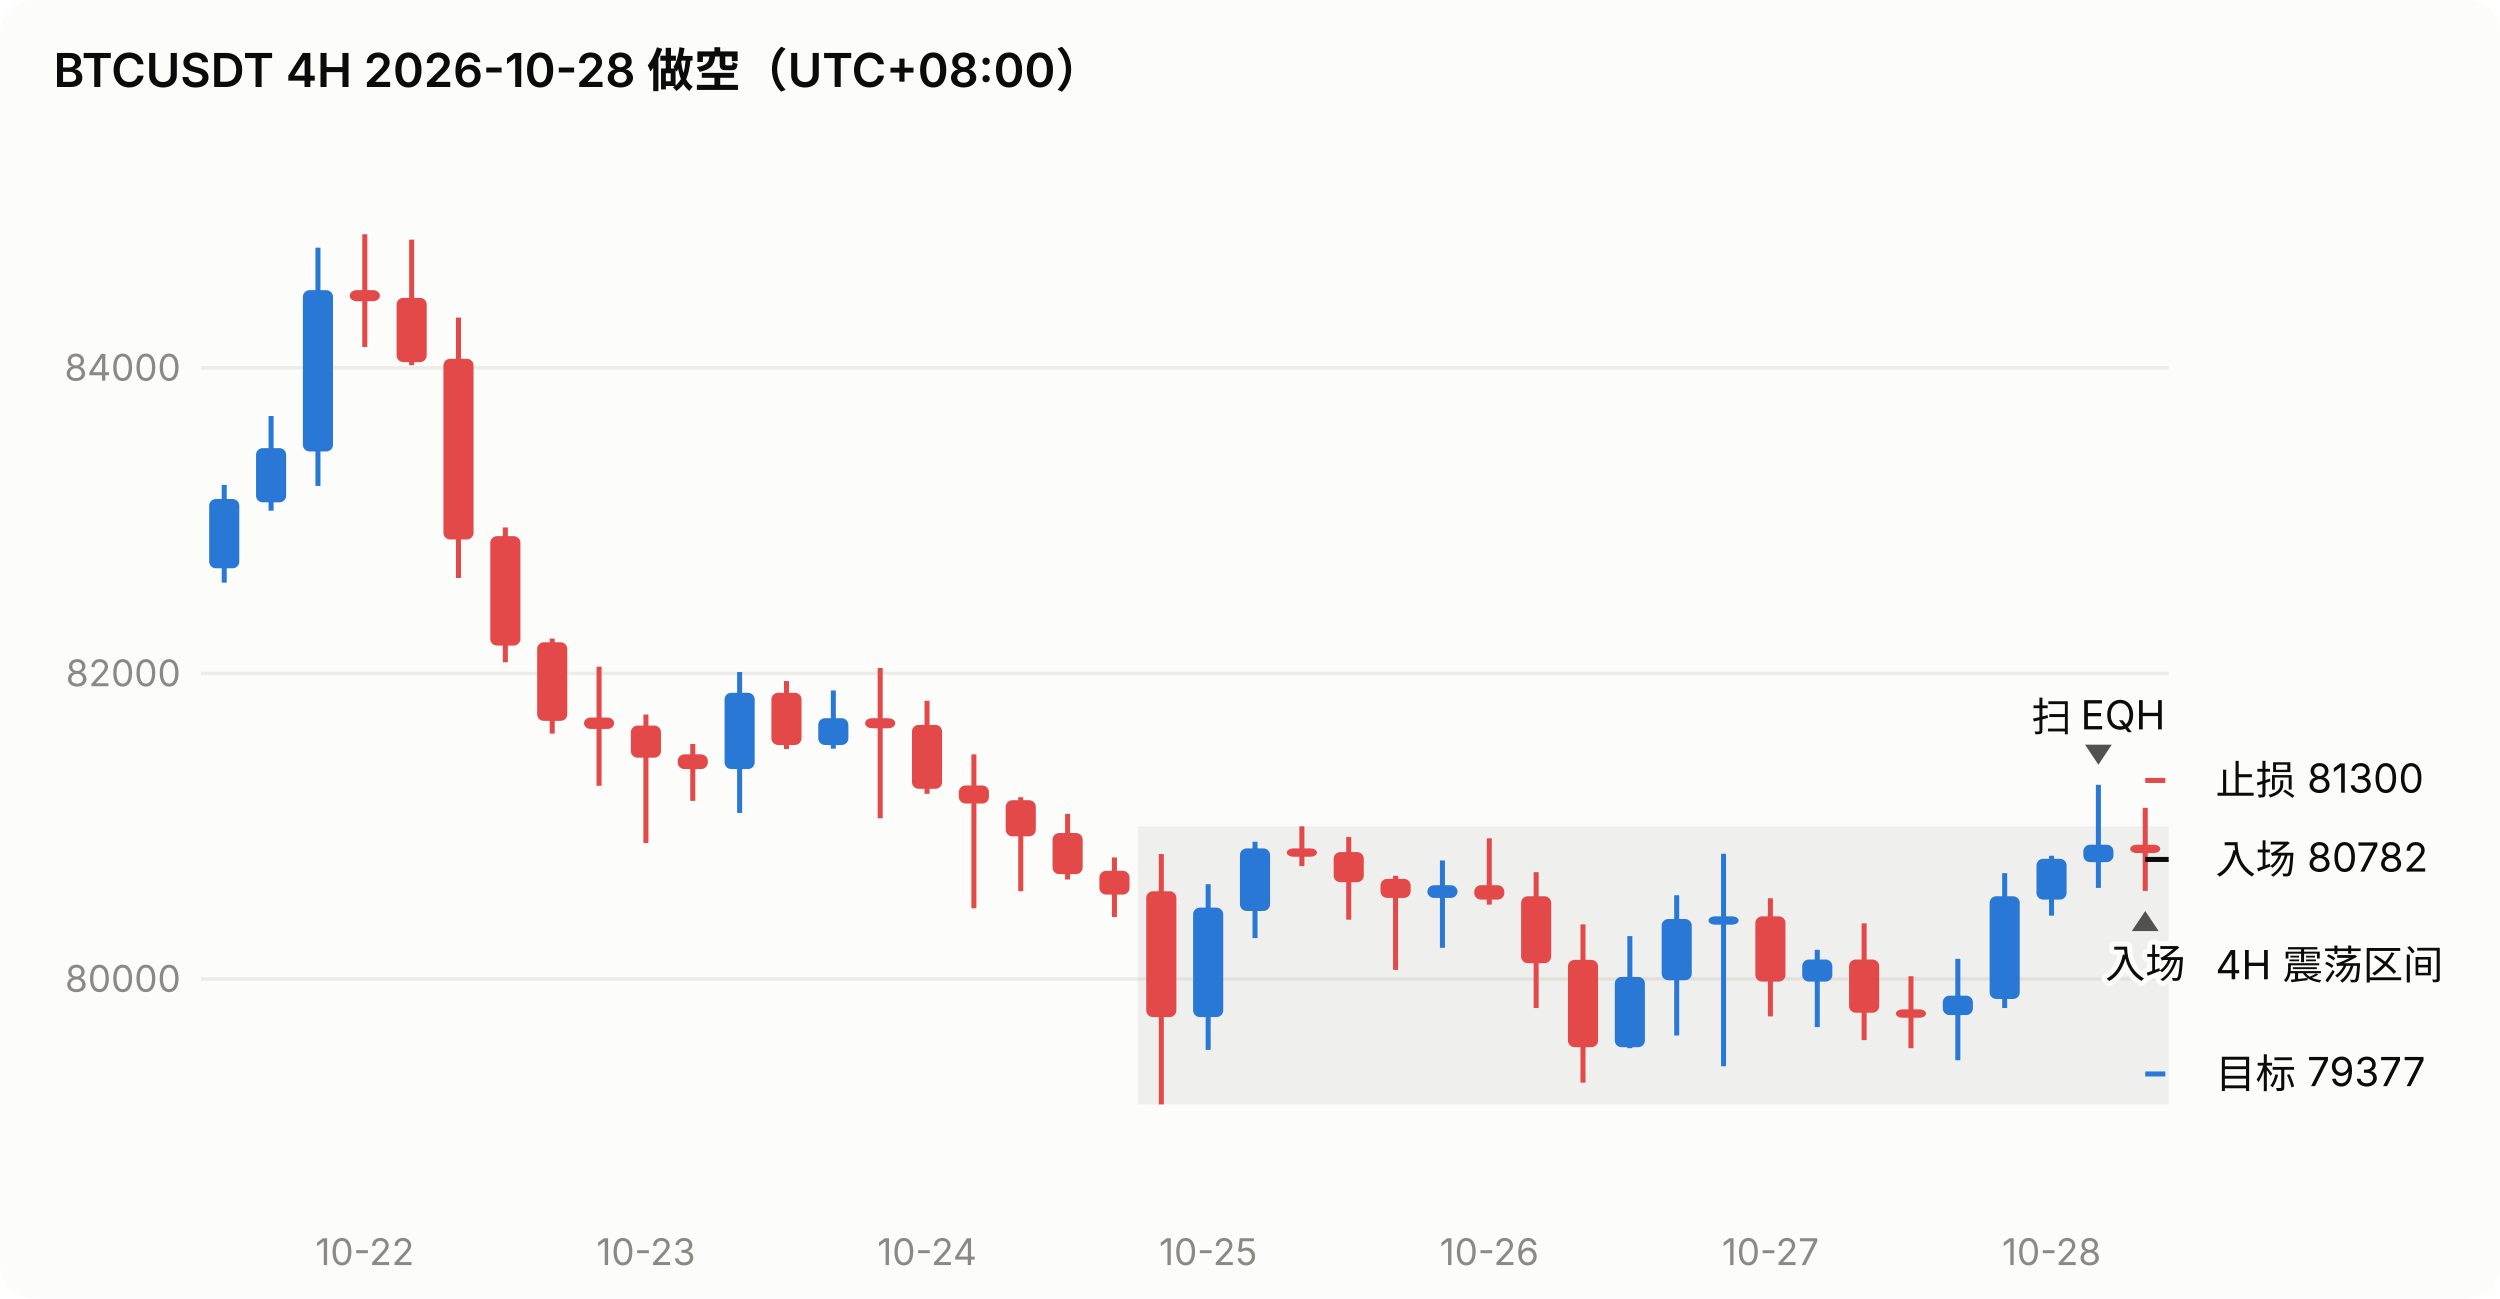
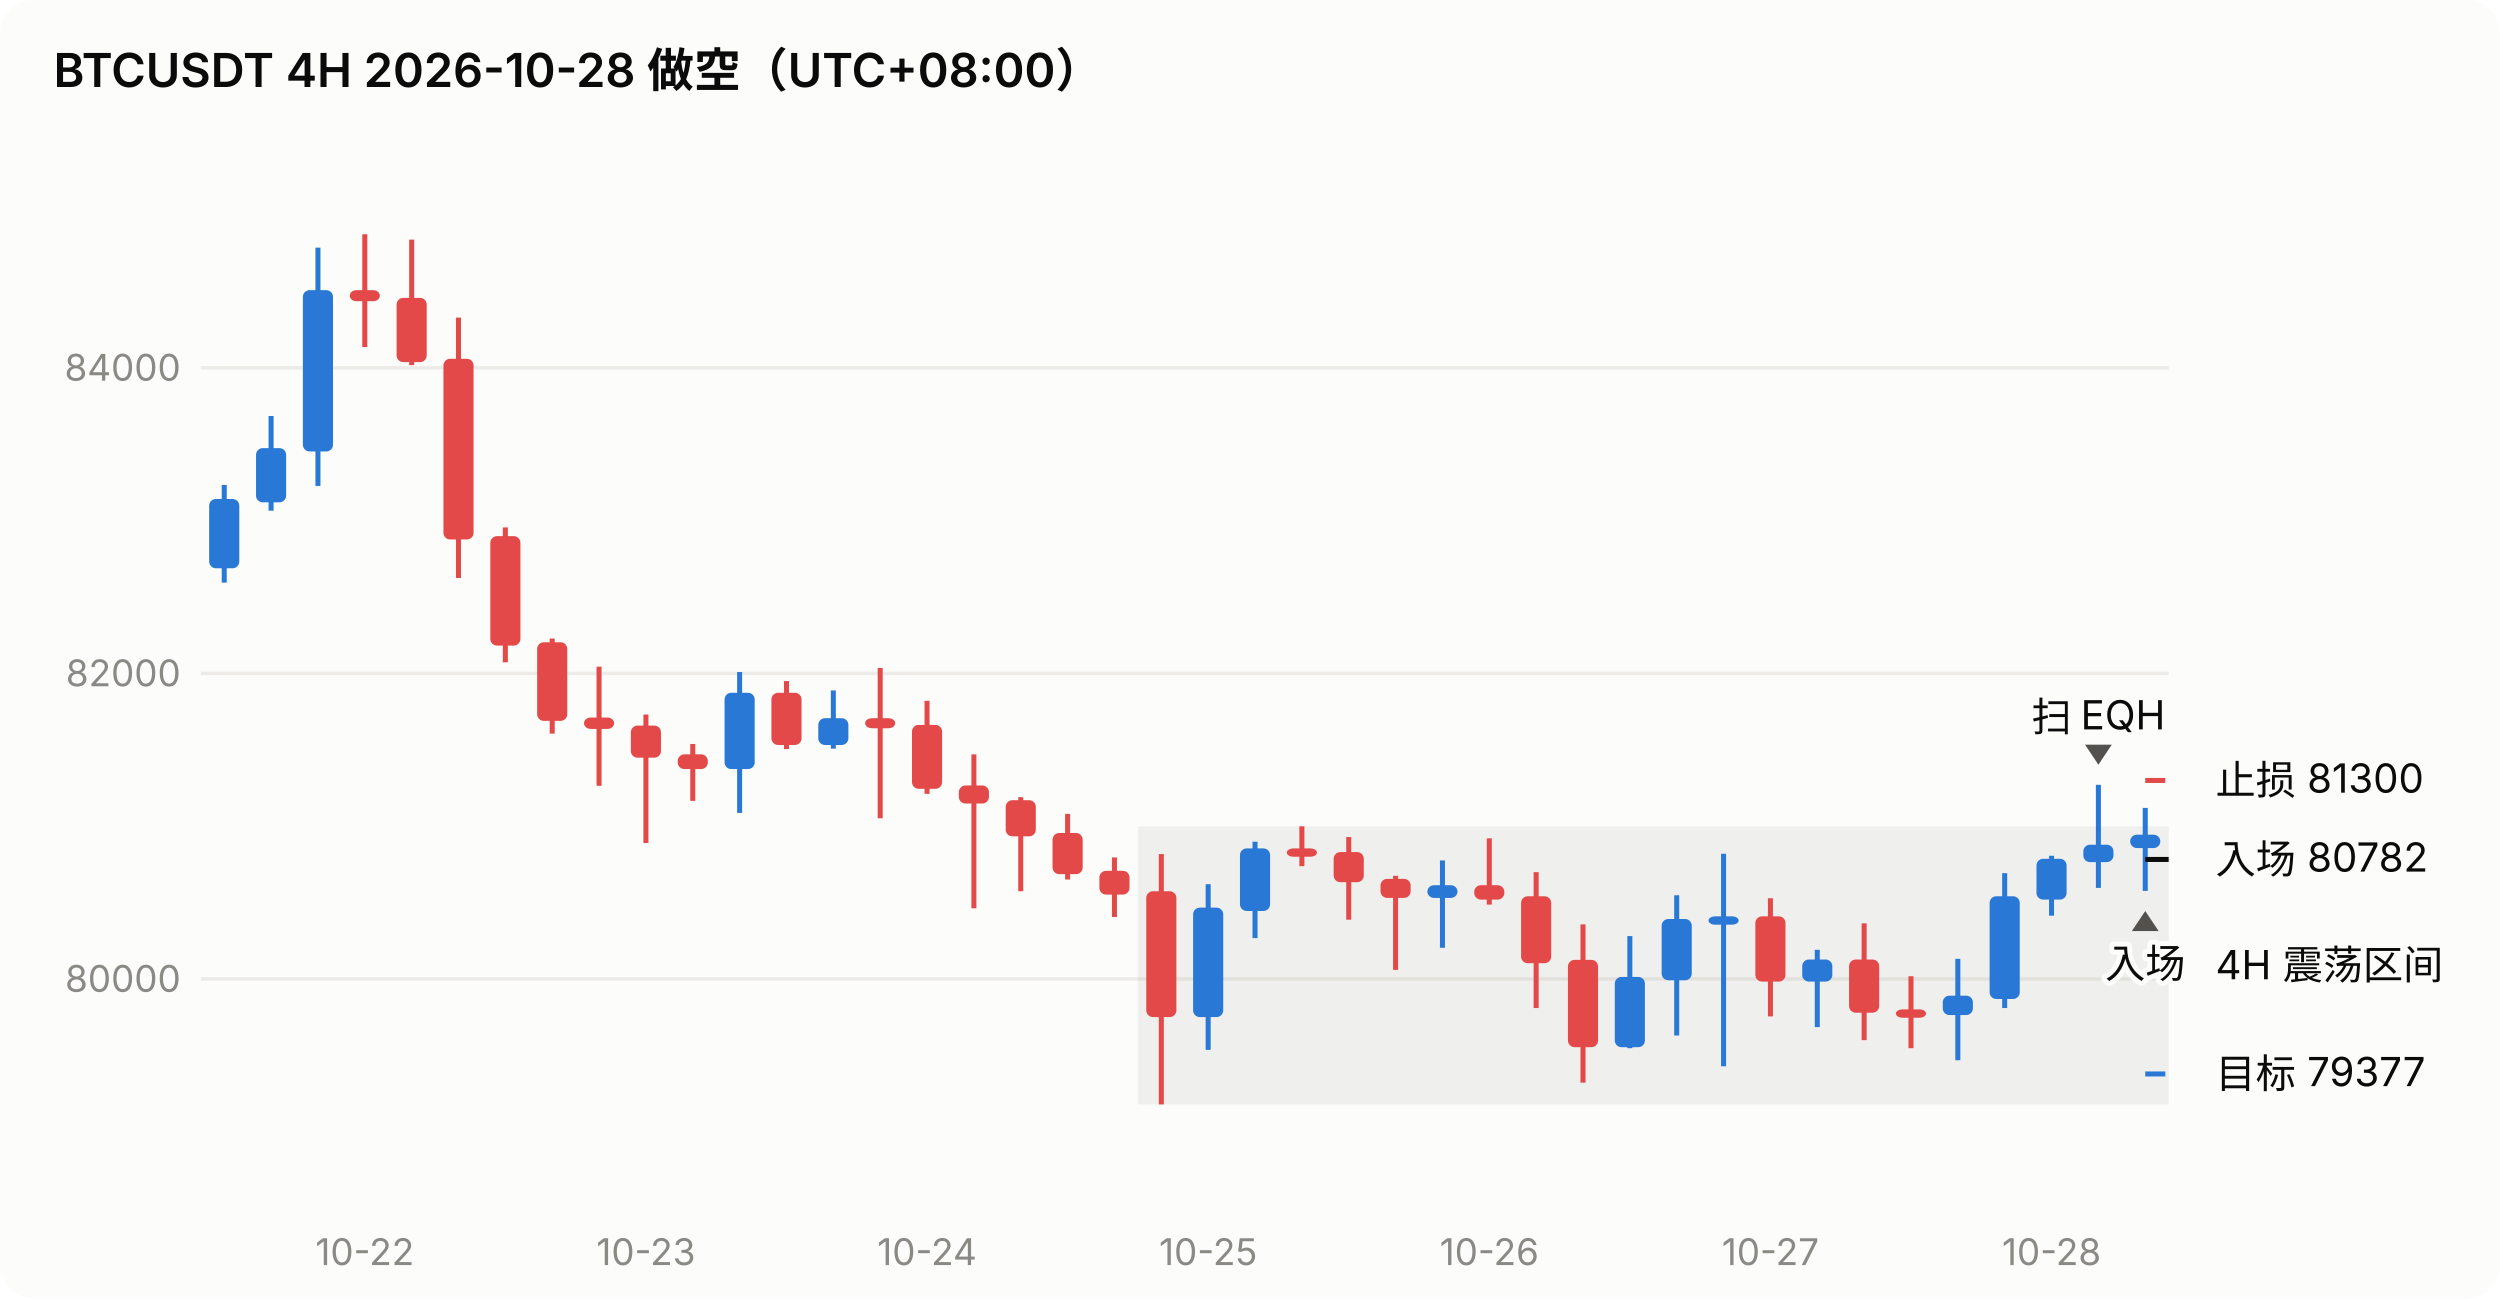
<svg xmlns="http://www.w3.org/2000/svg" width="747" height="388" viewBox="0 0 747 388" role="img" aria-label="BTCUSDT 4H  2026-10-28 做空（UTC+08:00）">
  <style>
  .bg { fill: #fcfcfb; }
  .title { fill: #0b0b0b; font-weight: 600; font-size: 14px; }
  text { font-family: -apple-system, BlinkMacSystemFont, 'PingFang SC', 'Microsoft YaHei', sans-serif; font-size: 12px; fill: #0b0b0b; paint-order: stroke; stroke: #fcfcfb; stroke-width: 3px; stroke-linejoin: round; }
  .muted { fill: #52514e; }
  .wick { stroke-width: 1.5; }
  .up { fill: #2a78d6; stroke: #2a78d6; }
  .down { fill: #e34948; stroke: #e34948; }
  .z-bull { fill: rgba(42, 120, 214, 0.14); stroke: rgba(42, 120, 214, 0.5); }
  .z-bear { fill: rgba(227, 73, 72, 0.12); stroke: rgba(227, 73, 72, 0.5); }
  .z-neutral { fill: rgba(120, 120, 115, 0.10); stroke: none; }
  .z-accent { fill: rgba(237, 161, 0, 0.22); stroke: rgba(201, 133, 0, 0.8); }
  .l-neutral { stroke: #52514e; stroke-dasharray: 4 3; }
  .l-stop { stroke: #e34948; stroke-dasharray: 6 3; }
  .l-target { stroke: #2a78d6; stroke-dasharray: 6 3; }
  .l-entry { stroke: #0b0b0b; }
  .bracket { stroke: #52514e; fill: none; }
  .grid { stroke: #ecebe7; }
  .tick { font-size: 11px; fill: #8a8984; stroke: none; }
  .arrow { fill: #52514e; stroke: none; }
  @media (prefers-color-scheme: dark) {
    .bg { fill: #1a1a19; }
    .title, text { fill: #f0efec; }
    text { stroke: #1a1a19; }
    .muted { fill: #c3c2b7; }
    .up { fill: #3987e5; stroke: #3987e5; }
    .down { fill: #e66767; stroke: #e66767; }
    .l-neutral, .bracket { stroke: #c3c2b7; }
    .grid { stroke: #2a2a28; }
    .tick { fill: #8a8984; }
    .l-entry { stroke: #f0efec; }
    .arrow { fill: #c3c2b7; }
  }
</style>
  <rect class="bg" width="747" height="388" rx="10" />
  <text class="title" x="16" y="26">BTCUSDT 4H  2026-10-28 做空（UTC+08:00）</text>
  <line class="grid" x1="60" x2="648" y1="292.5" y2="292.5" />
  <text class="tick" x="54" y="292.5" dy="0.35em" text-anchor="end">80000</text>
  <line class="grid" x1="60" x2="648" y1="201.2" y2="201.2" />
  <text class="tick" x="54" y="201.2" dy="0.35em" text-anchor="end">82000</text>
  <line class="grid" x1="60" x2="648" y1="109.9" y2="109.9" />
  <text class="tick" x="54" y="109.9" dy="0.35em" text-anchor="end">84000</text>
  <text class="tick" x="109" y="378" text-anchor="middle">10-22</text>
  <text class="tick" x="193" y="378" text-anchor="middle">10-23</text>
  <text class="tick" x="277" y="378" text-anchor="middle">10-24</text>
  <text class="tick" x="361" y="378" text-anchor="middle">10-25</text>
  <text class="tick" x="445" y="378" text-anchor="middle">10-26</text>
  <text class="tick" x="529" y="378" text-anchor="middle">10-27</text>
  <text class="tick" x="613" y="378" text-anchor="middle">10-28</text>
  <rect class="z-neutral" x="340" y="246.9" width="308" height="83.1" />
  <line class="wick up" x1="67" x2="67" y1="144.9" y2="174.1" />
  <rect class="up" x="63" y="149.6" width="8" height="19.7" rx="1.5" />
  <line class="wick up" x1="81" x2="81" y1="124.3" y2="152.6" />
  <rect class="up" x="77" y="134.4" width="8" height="15.2" rx="1.5" />
  <line class="wick up" x1="95" x2="95" y1="74" y2="145.2" />
  <rect class="up" x="91" y="87.2" width="8" height="47.2" rx="1.5" />
  <line class="wick down" x1="109" x2="109" y1="70" y2="103.7" />
  <rect class="down" x="105" y="87.2" width="8" height="2.3" rx="1.5" />
  <line class="wick down" x1="123" x2="123" y1="71.6" y2="109.1" />
  <rect class="down" x="119" y="89.5" width="8" height="18.2" rx="1.5" />
  <line class="wick down" x1="137" x2="137" y1="94.9" y2="172.7" />
  <rect class="down" x="133" y="107.7" width="8" height="53" rx="1.5" />
  <line class="wick down" x1="151" x2="151" y1="157.6" y2="197.9" />
  <rect class="down" x="147" y="160.7" width="8" height="31.7" rx="1.5" />
  <line class="wick down" x1="165" x2="165" y1="190.8" y2="219.2" />
  <rect class="down" x="161" y="192.4" width="8" height="22.5" rx="1.5" />
  <line class="wick down" x1="179" x2="179" y1="199.2" y2="234.8" />
  <rect class="down" x="175" y="214.9" width="8" height="2.4" rx="1.5" />
  <line class="wick down" x1="193" x2="193" y1="213.5" y2="251.9" />
  <rect class="down" x="189" y="217.3" width="8" height="8.6" rx="1.5" />
  <line class="wick down" x1="207" x2="207" y1="222.3" y2="239.3" />
  <rect class="down" x="203" y="225.9" width="8" height="3.4" rx="1.5" />
  <line class="wick up" x1="221" x2="221" y1="200.8" y2="242.9" />
  <rect class="up" x="217" y="207.5" width="8" height="21.8" rx="1.5" />
  <line class="wick down" x1="235" x2="235" y1="203.5" y2="223.8" />
  <rect class="down" x="231" y="207.5" width="8" height="14.6" rx="1.5" />
  <line class="wick up" x1="249" x2="249" y1="206.3" y2="223.7" />
  <rect class="up" x="245" y="215.1" width="8" height="7" rx="1.5" />
  <line class="wick down" x1="263" x2="263" y1="199.6" y2="244.5" />
  <rect class="down" x="259" y="215.1" width="8" height="2" rx="1.5" />
  <line class="wick down" x1="277" x2="277" y1="209.4" y2="237.2" />
  <rect class="down" x="273" y="217.1" width="8" height="18.1" rx="1.5" />
  <line class="wick down" x1="291" x2="291" y1="225.4" y2="271.4" />
  <rect class="down" x="287" y="235.2" width="8" height="4.4" rx="1.5" />
  <line class="wick down" x1="305" x2="305" y1="238.2" y2="266.3" />
  <rect class="down" x="301" y="239.6" width="8" height="9.8" rx="1.5" />
  <line class="wick down" x1="319" x2="319" y1="243.2" y2="262.8" />
  <rect class="down" x="315" y="249.4" width="8" height="11.3" rx="1.5" />
  <line class="wick down" x1="333" x2="333" y1="256.2" y2="274" />
  <rect class="down" x="329" y="260.7" width="8" height="6.1" rx="1.5" />
  <line class="wick down" x1="347" x2="347" y1="255.2" y2="330" />
  <rect class="down" x="343" y="266.8" width="8" height="36.6" rx="1.5" />
  <line class="wick up" x1="361" x2="361" y1="264.2" y2="313.7" />
  <rect class="up" x="357" y="271.7" width="8" height="31.7" rx="1.5" />
  <line class="wick up" x1="375" x2="375" y1="251.5" y2="280.3" />
  <rect class="up" x="371" y="254" width="8" height="17.7" rx="1.5" />
  <line class="wick down" x1="389" x2="389" y1="246.9" y2="258.8" />
  <rect class="down" x="385" y="254" width="8" height="1.5" rx="1.5" />
  <line class="wick down" x1="403" x2="403" y1="250.1" y2="274.8" />
  <rect class="down" x="399" y="255.1" width="8" height="8" rx="1.5" />
  <line class="wick down" x1="417" x2="417" y1="261.7" y2="289.8" />
  <rect class="down" x="413" y="263.1" width="8" height="4.7" rx="1.5" />
  <line class="wick up" x1="431" x2="431" y1="257.1" y2="283.2" />
  <rect class="up" x="427" y="265" width="8" height="2.8" rx="1.5" />
  <line class="wick down" x1="445" x2="445" y1="250.5" y2="270.3" />
  <rect class="down" x="441" y="265" width="8" height="3.3" rx="1.5" />
  <line class="wick down" x1="459" x2="459" y1="260.6" y2="301.2" />
  <rect class="down" x="455" y="268.3" width="8" height="19" rx="1.5" />
  <line class="wick down" x1="473" x2="473" y1="276.2" y2="323.5" />
  <rect class="down" x="469" y="287.3" width="8" height="25.1" rx="1.5" />
  <line class="wick up" x1="487" x2="487" y1="279.7" y2="313.2" />
  <rect class="up" x="483" y="292.4" width="8" height="20" rx="1.5" />
  <line class="wick up" x1="501" x2="501" y1="267.5" y2="309.4" />
  <rect class="up" x="497" y="275.1" width="8" height="17.3" rx="1.5" />
  <line class="wick up" x1="515" x2="515" y1="255.1" y2="318.6" />
  <rect class="up" x="511" y="274.3" width="8" height="1.5" rx="1.5" />
  <line class="wick down" x1="529" x2="529" y1="268.4" y2="303.7" />
  <rect class="down" x="525" y="274.3" width="8" height="18.5" rx="1.5" />
  <line class="wick up" x1="543" x2="543" y1="283.8" y2="306.9" />
  <rect class="up" x="539" y="287.2" width="8" height="5.6" rx="1.5" />
  <line class="wick down" x1="557" x2="557" y1="275.9" y2="310.8" />
  <rect class="down" x="553" y="287.2" width="8" height="14.9" rx="1.5" />
  <line class="wick down" x1="571" x2="571" y1="291.7" y2="313.2" />
  <rect class="down" x="567" y="302.1" width="8" height="1.5" rx="1.5" />
  <line class="wick up" x1="585" x2="585" y1="286.5" y2="316.8" />
  <rect class="up" x="581" y="298" width="8" height="4.8" rx="1.5" />
  <line class="wick up" x1="599" x2="599" y1="260.9" y2="301.2" />
  <rect class="up" x="595" y="268.3" width="8" height="29.7" rx="1.5" />
  <line class="wick up" x1="613" x2="613" y1="255.7" y2="273.6" />
  <rect class="up" x="609" y="257.1" width="8" height="11.2" rx="1.5" />
  <line class="wick up" x1="627" x2="627" y1="234.5" y2="265.3" />
  <rect class="up" x="623" y="252.9" width="8" height="4.2" rx="1.5" />
-   <line class="wick down" x1="641" x2="641" y1="241.4" y2="266.2" />
-   <rect class="down" x="637" y="252.9" width="8" height="1.5" rx="1.5" />
+   <line class="wick up" x1="641" x2="641" y1="241.4" y2="266.2" />
+   <rect class="up" x="637" y="249.9" width="8" height="3" rx="1.5" />
  <line class="l-target" x1="641" x2="648" y1="320.9" y2="320.9" stroke-width="1.5" />
  <line class="l-stop" x1="641" x2="648" y1="233.2" y2="233.2" stroke-width="1.5" />
  <line class="l-entry" x1="641" x2="648" y1="256.8" y2="256.8" stroke-width="1.5" />
  <text x="662" y="288.4" dy="0.35em">4H 震荡区间</text>
  <text x="662" y="320.9" dy="0.35em">目标 79377</text>
  <text x="662" y="233.2" dy="0.35em">止损 81300</text>
  <text x="662" y="256.8" dy="0.35em">入场 80782</text>
  <path class="arrow" d="M641,272.2 l-4,6 h8 z" />
  <text x="641" y="292.2" text-anchor="middle">入场</text>
  <path class="arrow" d="M627,228.5 l-4,-6 h8 z" />
  <text x="627" y="218.5" text-anchor="middle">扫 EQH</text>
</svg>
